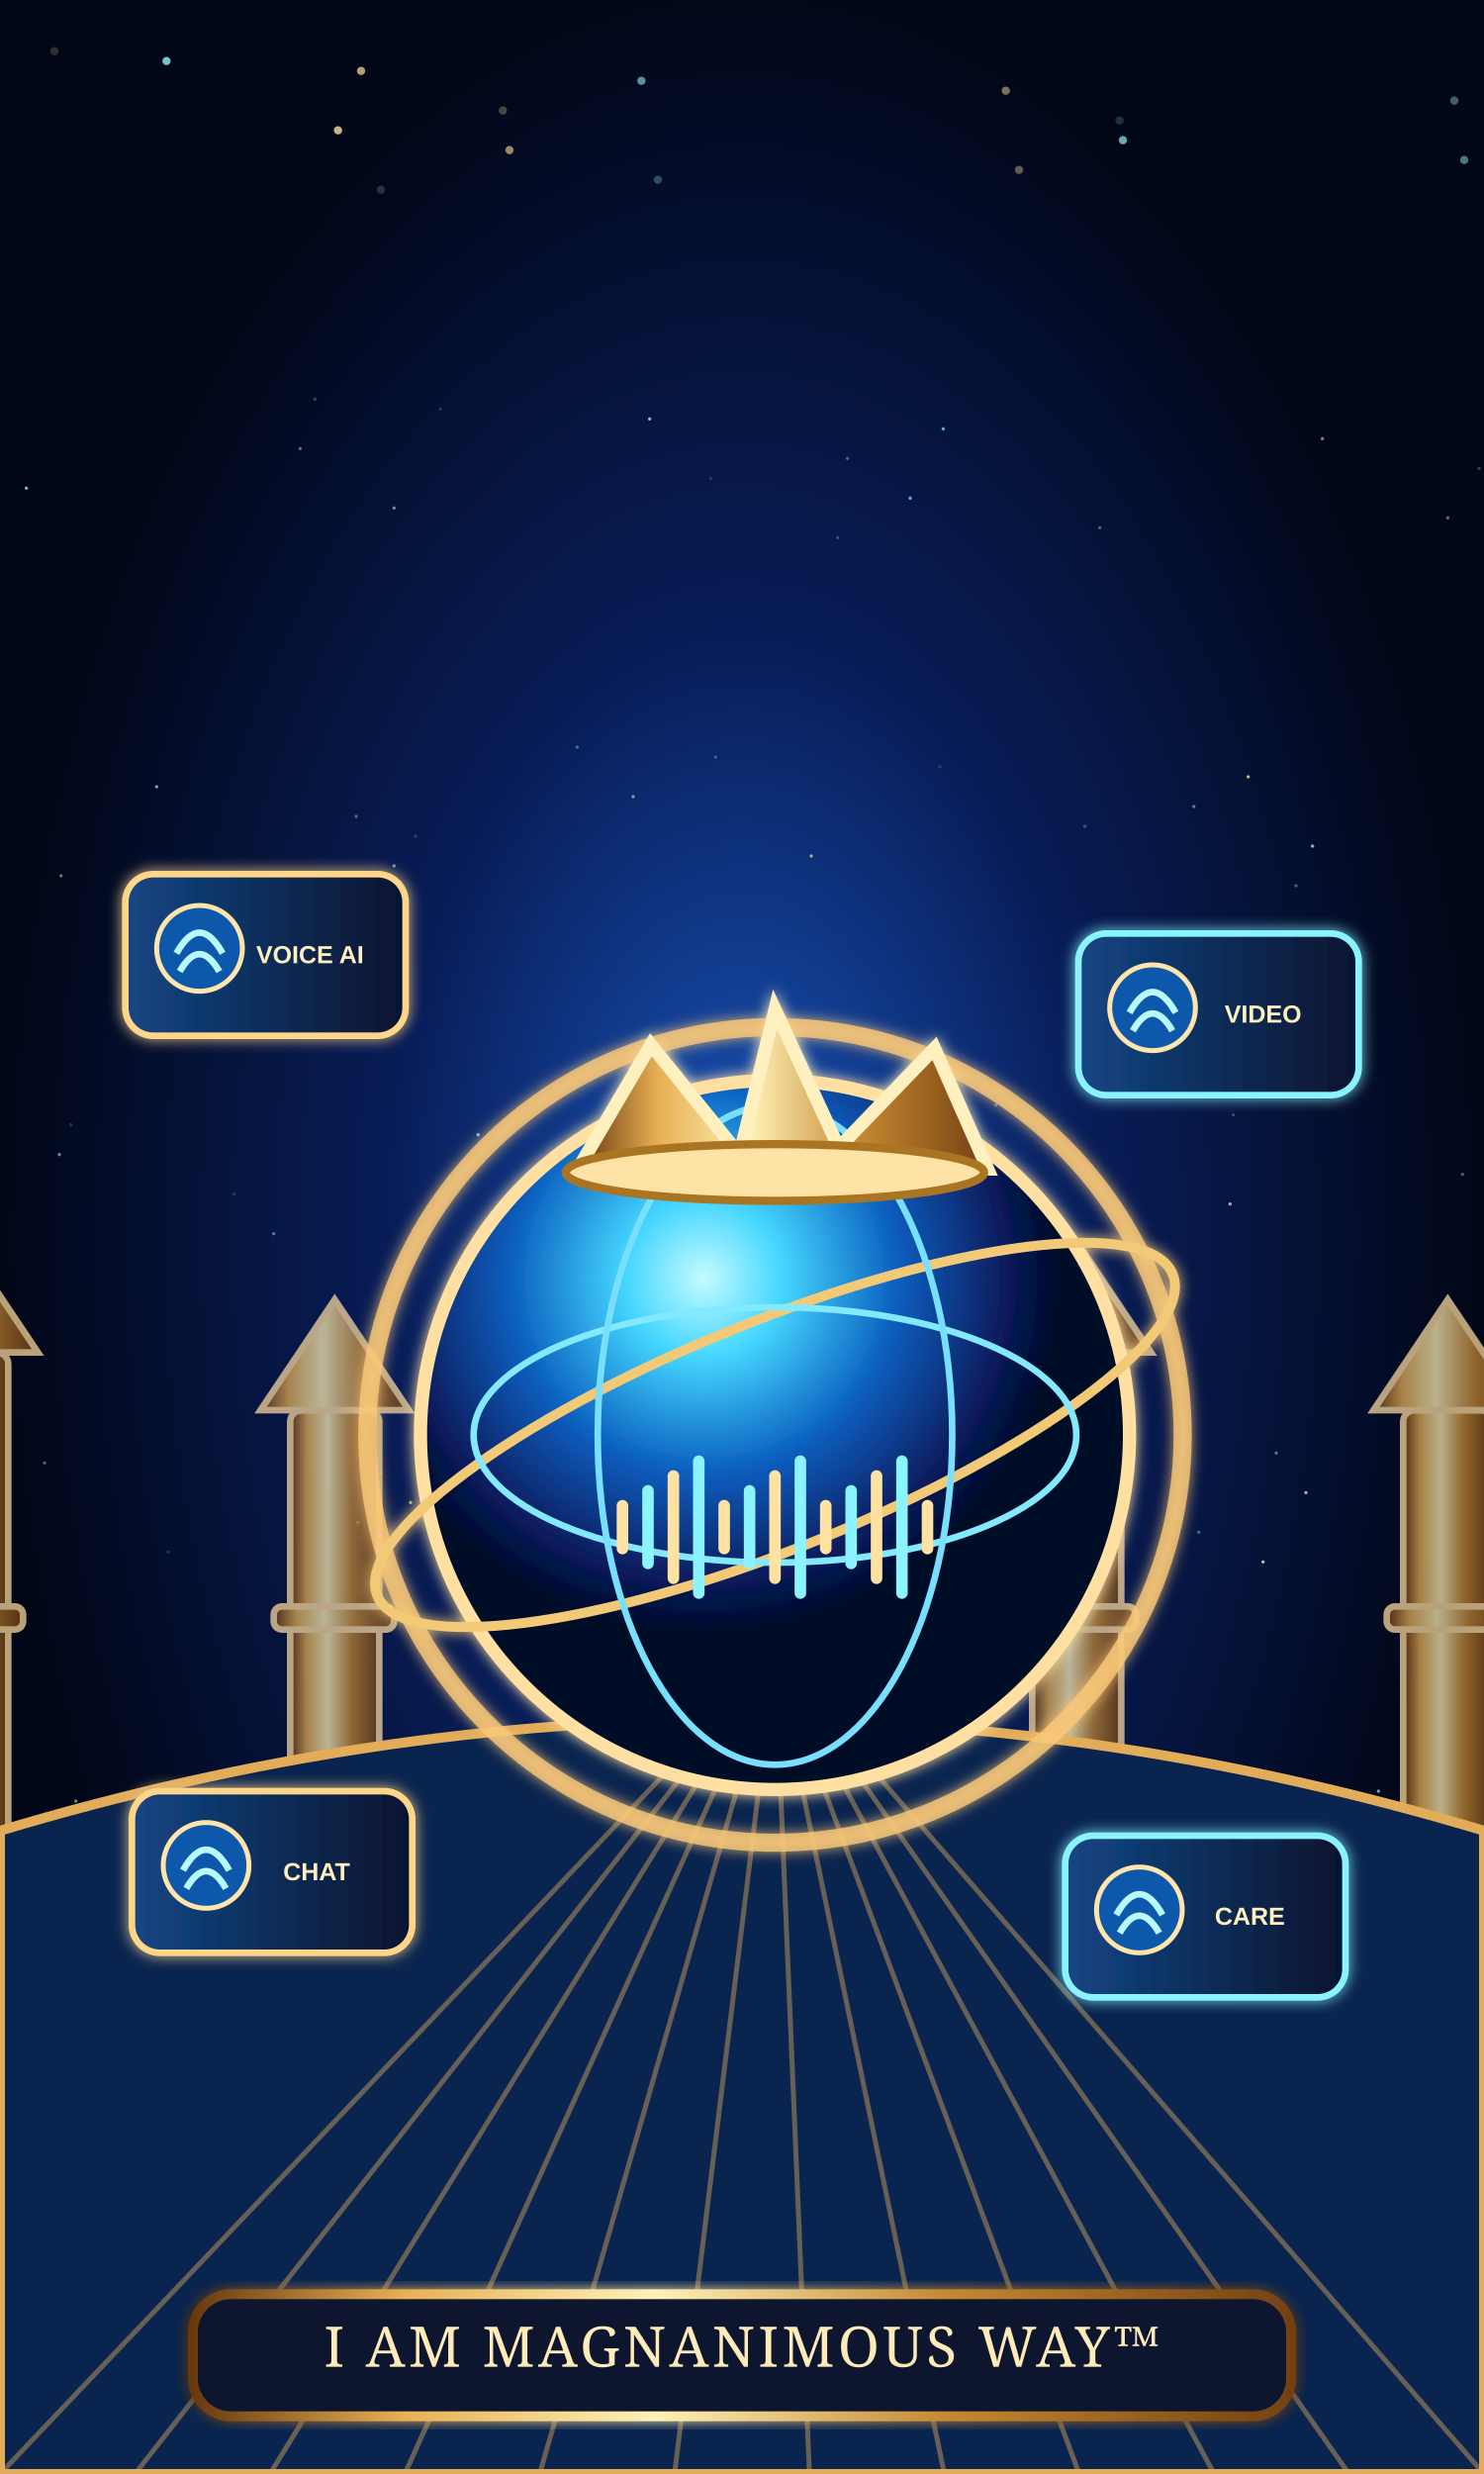
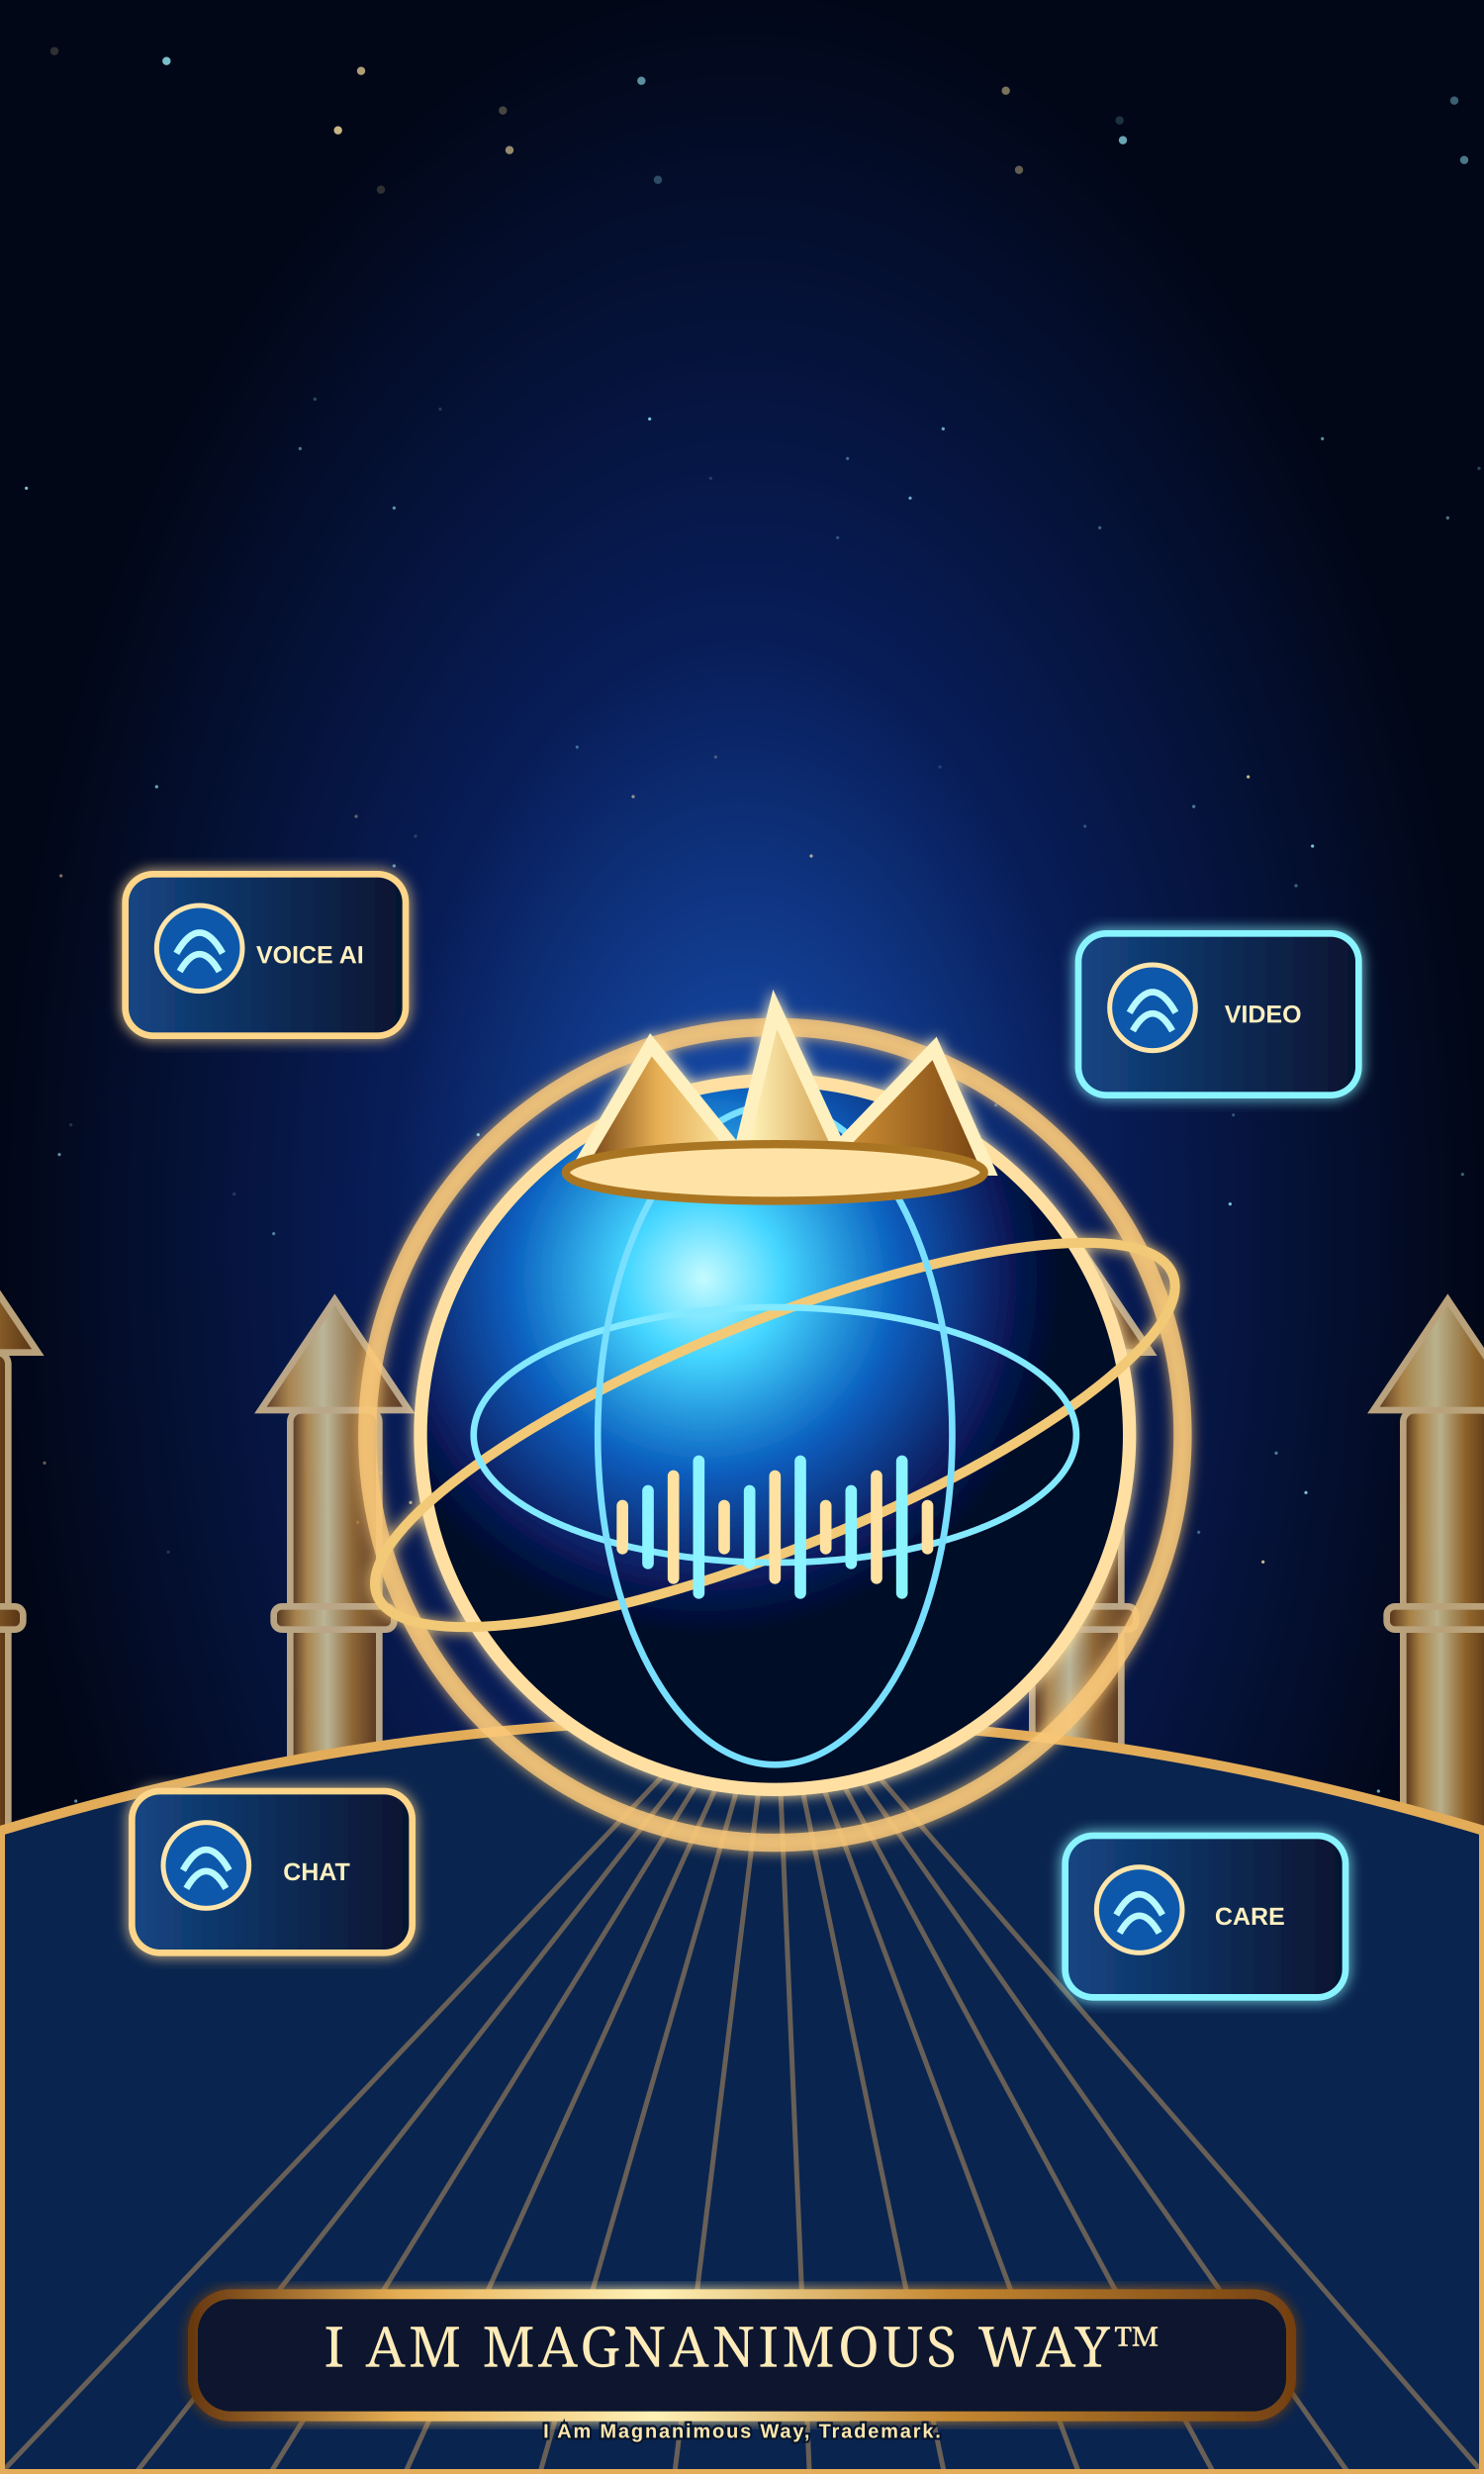
<svg xmlns="http://www.w3.org/2000/svg" viewBox="0 0 900 1500" width="900" height="1500" role="img" aria-label="I AM MAGNANIMOUS WAY™ original golden-and-sapphire AI Receptionist command palace">
  <defs>
    <radialGradient id="sky">
      <stop stop-color="#1956bc" />
      <stop offset=".48" stop-color="#081d58" />
      <stop offset="1" stop-color="#020718" />
    </radialGradient>
    <linearGradient id="gold">
      <stop stop-color="#68380f" />
      <stop offset=".19" stop-color="#e7af54" />
      <stop offset=".42" stop-color="#fff1b6" />
      <stop offset=".69" stop-color="#c48731" />
      <stop offset="1" stop-color="#744111" />
    </linearGradient>
    <radialGradient id="orb" cx=".4" cy=".28">
      <stop stop-color="#c4fbff" />
      <stop offset=".22" stop-color="#45d6ff" />
      <stop offset=".55" stop-color="#095dbd" />
      <stop offset=".86" stop-color="#071958" />
      <stop offset="1" stop-color="#030b28" />
    </radialGradient>
    <linearGradient id="panel">
      <stop stop-color="#144684" />
      <stop offset="1" stop-color="#06142f" />
    </linearGradient>
    <filter id="light">
      <feGaussianBlur stdDeviation="4" result="b" />
      <feMerge>
        <feMergeNode in="b" />
        <feMergeNode in="SourceGraphic" />
      </feMerge>
    </filter>
  </defs>
  <rect width="900" height="1500" fill="url(#sky)" />
  <circle cx="33" cy="31" r="2.5" fill="#ffe5a4" opacity="0.18" />
  <circle cx="191" cy="242" r="1" fill="#9cf1ff" opacity="0.28" />
  <circle cx="350" cy="453" r="1" fill="#9cf1ff" opacity="0.38" />
  <circle cx="510" cy="664" r="1" fill="#9cf1ff" opacity="0.48" />
  <circle cx="672" cy="875" r="1" fill="#ffe5a4" opacity="0.58" />
  <circle cx="836" cy="1086" r="1" fill="#9cf1ff" opacity="0.68" />
  <circle cx="101" cy="37" r="2.5" fill="#9cf1ff" opacity="0.78" />
  <circle cx="267" cy="248" r="1" fill="#9cf1ff" opacity="0.18" />
  <circle cx="434" cy="459" r="1" fill="#ffe5a4" opacity="0.28" />
  <circle cx="604" cy="670" r="1" fill="#9cf1ff" opacity="0.38" />
  <circle cx="774" cy="881" r="1" fill="#9cf1ff" opacity="0.48" />
  <circle cx="46" cy="1092" r="1" fill="#9cf1ff" opacity="0.58" />
  <circle cx="219" cy="43" r="2.5" fill="#ffe5a4" opacity="0.68" />
  <circle cx="394" cy="254" r="1" fill="#9cf1ff" opacity="0.78" />
  <circle cx="570" cy="465" r="1" fill="#9cf1ff" opacity="0.18" />
  <circle cx="748" cy="676" r="1" fill="#9cf1ff" opacity="0.28" />
  <circle cx="27" cy="887" r="1" fill="#ffe5a4" opacity="0.38" />
  <circle cx="207" cy="1098" r="1" fill="#9cf1ff" opacity="0.48" />
  <circle cx="389" cy="49" r="2.5" fill="#9cf1ff" opacity="0.58" />
  <circle cx="572" cy="260" r="1" fill="#9cf1ff" opacity="0.68" />
  <circle cx="757" cy="471" r="1" fill="#ffe5a4" opacity="0.78" />
  <circle cx="43" cy="682" r="1" fill="#9cf1ff" opacity="0.18" />
  <circle cx="231" cy="893" r="1" fill="#9cf1ff" opacity="0.28" />
  <circle cx="420" cy="1104" r="1" fill="#9cf1ff" opacity="0.38" />
  <circle cx="610" cy="55" r="2.5" fill="#ffe5a4" opacity="0.48" />
  <circle cx="802" cy="266" r="1" fill="#9cf1ff" opacity="0.58" />
  <circle cx="95" cy="477" r="1" fill="#9cf1ff" opacity="0.68" />
  <circle cx="290" cy="688" r="1" fill="#9cf1ff" opacity="0.78" />
  <circle cx="486" cy="899" r="1" fill="#ffe5a4" opacity="0.18" />
  <circle cx="683" cy="1110" r="1" fill="#9cf1ff" opacity="0.28" />
  <circle cx="882" cy="61" r="2.5" fill="#9cf1ff" opacity="0.38" />
  <circle cx="182" cy="272" r="1" fill="#9cf1ff" opacity="0.48" />
  <circle cx="384" cy="483" r="1" fill="#ffe5a4" opacity="0.58" />
  <circle cx="587" cy="694" r="1" fill="#9cf1ff" opacity="0.68" />
  <circle cx="792" cy="905" r="1" fill="#9cf1ff" opacity="0.78" />
  <circle cx="98" cy="1116" r="1" fill="#9cf1ff" opacity="0.18" />
  <circle cx="305" cy="67" r="2.5" fill="#ffe5a4" opacity="0.28" />
  <circle cx="514" cy="278" r="1" fill="#9cf1ff" opacity="0.38" />
  <circle cx="724" cy="489" r="1" fill="#9cf1ff" opacity="0.48" />
  <circle cx="36" cy="700" r="1" fill="#9cf1ff" opacity="0.58" />
  <circle cx="249" cy="911" r="1" fill="#ffe5a4" opacity="0.68" />
  <circle cx="464" cy="1122" r="1" fill="#9cf1ff" opacity="0.78" />
  <circle cx="679" cy="73" r="2.5" fill="#9cf1ff" opacity="0.18" />
  <circle cx="897" cy="284" r="1" fill="#9cf1ff" opacity="0.28" />
  <circle cx="216" cy="495" r="1" fill="#ffe5a4" opacity="0.38" />
  <circle cx="436" cy="706" r="1" fill="#9cf1ff" opacity="0.48" />
  <circle cx="657" cy="917" r="1" fill="#9cf1ff" opacity="0.58" />
  <circle cx="880" cy="1128" r="1" fill="#9cf1ff" opacity="0.68" />
  <circle cx="205" cy="79" r="2.5" fill="#ffe5a4" opacity="0.78" />
  <circle cx="431" cy="290" r="1" fill="#9cf1ff" opacity="0.18" />
  <circle cx="658" cy="501" r="1" fill="#9cf1ff" opacity="0.28" />
  <circle cx="887" cy="712" r="1" fill="#9cf1ff" opacity="0.38" />
  <circle cx="217" cy="923" r="1" fill="#ffe5a4" opacity="0.48" />
  <circle cx="448" cy="1134" r="1" fill="#9cf1ff" opacity="0.58" />
  <circle cx="681" cy="85" r="2.5" fill="#9cf1ff" opacity="0.68" />
  <circle cx="16" cy="296" r="1" fill="#9cf1ff" opacity="0.78" />
  <circle cx="252" cy="507" r="1" fill="#ffe5a4" opacity="0.18" />
  <circle cx="489" cy="718" r="1" fill="#9cf1ff" opacity="0.28" />
  <circle cx="727" cy="929" r="1" fill="#9cf1ff" opacity="0.38" />
  <circle cx="68" cy="1140" r="1" fill="#9cf1ff" opacity="0.48" />
  <circle cx="309" cy="91" r="2.5" fill="#ffe5a4" opacity="0.58" />
  <circle cx="552" cy="302" r="1" fill="#9cf1ff" opacity="0.68" />
  <circle cx="796" cy="513" r="1" fill="#9cf1ff" opacity="0.78" />
  <circle cx="142" cy="724" r="1" fill="#9cf1ff" opacity="0.18" />
  <circle cx="389" cy="935" r="1" fill="#ffe5a4" opacity="0.28" />
  <circle cx="638" cy="1146" r="1" fill="#9cf1ff" opacity="0.38" />
  <circle cx="888" cy="97" r="2.5" fill="#9cf1ff" opacity="0.48" />
  <circle cx="239" cy="308" r="1" fill="#9cf1ff" opacity="0.58" />
  <circle cx="492" cy="519" r="1" fill="#ffe5a4" opacity="0.68" />
  <circle cx="746" cy="730" r="1" fill="#9cf1ff" opacity="0.78" />
  <circle cx="102" cy="941" r="1" fill="#9cf1ff" opacity="0.18" />
  <circle cx="359" cy="1152" r="1" fill="#9cf1ff" opacity="0.28" />
  <circle cx="618" cy="103" r="2.5" fill="#ffe5a4" opacity="0.38" />
  <circle cx="878" cy="314" r="1" fill="#9cf1ff" opacity="0.48" />
  <circle cx="239" cy="525" r="1" fill="#9cf1ff" opacity="0.58" />
  <circle cx="502" cy="736" r="1" fill="#9cf1ff" opacity="0.68" />
  <circle cx="766" cy="947" r="1" fill="#ffe5a4" opacity="0.78" />
  <circle cx="132" cy="1158" r="1" fill="#9cf1ff" opacity="0.18" />
  <circle cx="399" cy="109" r="2.5" fill="#9cf1ff" opacity="0.28" />
  <circle cx="667" cy="320" r="1" fill="#9cf1ff" opacity="0.38" />
  <circle cx="37" cy="531" r="1" fill="#ffe5a4" opacity="0.48" />
  <circle cx="308" cy="742" r="1" fill="#9cf1ff" opacity="0.58" />
  <circle cx="581" cy="953" r="1" fill="#9cf1ff" opacity="0.68" />
  <circle cx="855" cy="1164" r="1" fill="#9cf1ff" opacity="0.78" />
  <circle cx="231" cy="115" r="2.5" fill="#ffe5a4" opacity="0.18" />
  <circle cx="508" cy="326" r="1" fill="#9cf1ff" opacity="0.28" />
  <circle cx="786" cy="537" r="1" fill="#9cf1ff" opacity="0.38" />
  <circle cx="166" cy="748" r="1" fill="#9cf1ff" opacity="0.48" />
  <circle cx="447" cy="959" r="1" fill="#ffe5a4" opacity="0.58" />
  <circle cx="730" cy="1170" r="1" fill="#9cf1ff" opacity="0.68" />
  <g opacity=".72" fill="url(#gold)" stroke="#ffdda0" stroke-width="4">
    <rect x="-49" y="820" width="54" height="550" rx="7" />
    <path d="M -67 820 L -22 753 L 23 820 Z" />
    <rect x="-59" y="974" width="73" height="14" rx="5" />
  </g>
  <g opacity=".72" fill="url(#gold)" stroke="#ffdda0" stroke-width="4">
    <rect x="176" y="855" width="54" height="515" rx="7" />
    <path d="M 158 855 L 203 788 L 248 855 Z" />
    <rect x="166" y="974" width="73" height="14" rx="5" />
  </g>
  <g opacity=".72" fill="url(#gold)" stroke="#ffdda0" stroke-width="4">
    <rect x="401" y="890" width="54" height="480" rx="7" />
    <path d="M 383 890 L 428 823 L 473 890 Z" />
    <rect x="391" y="974" width="73" height="14" rx="5" />
  </g>
  <g opacity=".72" fill="url(#gold)" stroke="#ffdda0" stroke-width="4">
    <rect x="626" y="820" width="54" height="550" rx="7" />
    <path d="M 608 820 L 653 753 L 698 820 Z" />
    <rect x="616" y="974" width="73" height="14" rx="5" />
  </g>
  <g opacity=".72" fill="url(#gold)" stroke="#ffdda0" stroke-width="4">
    <rect x="851" y="855" width="54" height="515" rx="7" />
    <path d="M 833 855 L 878 788 L 923 855 Z" />
    <rect x="841" y="974" width="73" height="14" rx="5" />
  </g>
  <path d="M0 1110Q 450 975 900 1110V1500H0Z" fill="#09244f" stroke="#e2ac59" stroke-width="6" />
  <g stroke="#e5af61" stroke-width="3" opacity=".43">
    <path d="M0 1500L470 1005" />
    <path d="M81.818 1500L470 1005" />
    <path d="M163.636 1500L470 1005" />
    <path d="M245.455 1500L470 1005" />
    <path d="M327.273 1500L470 1005" />
    <path d="M409.091 1500L470 1005" />
    <path d="M490.909 1500L470 1005" />
    <path d="M572.727 1500L470 1005" />
    <path d="M654.545 1500L470 1005" />
    <path d="M736.364 1500L470 1005" />
    <path d="M818.182 1500L470 1005" />
    <path d="M900 1500L470 1005" />
  </g>
  <g transform="translate(470 870)" filter="url(#light)">
    <circle r="247.25" fill="none" stroke="#f9c879" stroke-width="11" opacity=".8" />
    <circle r="215" fill="url(#orb)" stroke="#ffe0a2" stroke-width="8" />
    <ellipse rx="260.15" ry="68.8" fill="none" stroke="#f2c977" stroke-width="6" transform="rotate(-22)" />
    <ellipse rx="182.75" ry="77.4" fill="none" stroke="#83e9ff" stroke-width="4" />
    <ellipse rx="107.5" ry="199.95" fill="none" stroke="#78dfff" stroke-width="4" />
    <path d="M-118.25 -163.4L-75.25 -236.5L-21.5 -169.85L0 -258L38.7 -174.15L96.75 -234.35L129 -161.25Z" fill="url(#gold)" stroke="#fff0bf" stroke-width="8" />
    <ellipse cy="-159.1" rx="126.85" ry="17.2" fill="#ffe3a6" stroke="#aa7524" stroke-width="5" />
    <path d="M-92.5 42.9 v26" stroke="#ffe2a1" stroke-width="7" stroke-linecap="round" />
    <path d="M-77.0 33.9 v44" stroke="#8bf4ff" stroke-width="7" stroke-linecap="round" />
    <path d="M-61.6 24.9 v62" stroke="#ffe2a1" stroke-width="7" stroke-linecap="round" />
    <path d="M-46.2 15.9 v80" stroke="#8bf4ff" stroke-width="7" stroke-linecap="round" />
    <path d="M-30.8 42.9 v26" stroke="#ffe2a1" stroke-width="7" stroke-linecap="round" />
    <path d="M-15.4 33.9 v44" stroke="#8bf4ff" stroke-width="7" stroke-linecap="round" />
    <path d="M0.0 24.9 v62" stroke="#ffe2a1" stroke-width="7" stroke-linecap="round" />
    <path d="M15.4 15.9 v80" stroke="#8bf4ff" stroke-width="7" stroke-linecap="round" />
    <path d="M30.8 42.9 v26" stroke="#ffe2a1" stroke-width="7" stroke-linecap="round" />
    <path d="M46.2 33.9 v44" stroke="#8bf4ff" stroke-width="7" stroke-linecap="round" />
    <path d="M61.6 24.9 v62" stroke="#ffe2a1" stroke-width="7" stroke-linecap="round" />
    <path d="M77.0 15.9 v80" stroke="#8bf4ff" stroke-width="7" stroke-linecap="round" />
    <path d="M92.5 42.9 v26" stroke="#ffe2a1" stroke-width="7" stroke-linecap="round" />
  </g>
  <g filter="url(#light)">
    <rect x="76" y="530" width="170" height="98" rx="17" fill="url(#panel)" stroke="#ffd689" stroke-width="4" />
    <circle cx="121" cy="575" r="26" fill="#0a59ab" stroke="#ffe5ab" stroke-width="3" />
    <path d="M 107 578Q121 553 135 578 M 109 589Q121 568 133 589" fill="none" stroke="#b9faff" stroke-width="4" />
    <text x="188" y="584" fill="#fff0c0" font-size="15" font-family="Arial,sans-serif" font-weight="800" text-anchor="middle">VOICE AI</text>
  </g>
  <g filter="url(#light)">
    <rect x="654" y="566" width="170" height="98" rx="17" fill="url(#panel)" stroke="#89f4ff" stroke-width="4" />
    <circle cx="699" cy="611" r="26" fill="#0a59ab" stroke="#ffe5ab" stroke-width="3" />
    <path d="M 685 614Q699 589 713 614 M 687 625Q699 604 711 625" fill="none" stroke="#b9faff" stroke-width="4" />
    <text x="766" y="620" fill="#fff0c0" font-size="15" font-family="Arial,sans-serif" font-weight="800" text-anchor="middle">VIDEO</text>
  </g>
  <g filter="url(#light)">
    <rect x="80" y="1086" width="170" height="98" rx="17" fill="url(#panel)" stroke="#ffd689" stroke-width="4" />
    <circle cx="125" cy="1131" r="26" fill="#0a59ab" stroke="#ffe5ab" stroke-width="3" />
    <path d="M 111 1134Q125 1109 139 1134 M 113 1145Q125 1124 137 1145" fill="none" stroke="#b9faff" stroke-width="4" />
    <text x="192" y="1140" fill="#fff0c0" font-size="15" font-family="Arial,sans-serif" font-weight="800" text-anchor="middle">CHAT</text>
  </g>
  <g filter="url(#light)">
    <rect x="646" y="1113" width="170" height="98" rx="17" fill="url(#panel)" stroke="#89f4ff" stroke-width="4" />
    <circle cx="691" cy="1158" r="26" fill="#0a59ab" stroke="#ffe5ab" stroke-width="3" />
    <path d="M 677 1161Q691 1136 705 1161 M 679 1172Q691 1151 703 1172" fill="none" stroke="#b9faff" stroke-width="4" />
    <text x="758" y="1167" fill="#fff0c0" font-size="15" font-family="Arial,sans-serif" font-weight="800" text-anchor="middle">CARE</text>
  </g>
  <rect x="117" y="1391" width="666" height="74" rx="23" fill="#07152f" stroke="url(#gold)" stroke-width="6" filter="url(#light)" />
  <text x="450" y="1435" text-anchor="middle" font-family="Georgia,serif" font-size="34" letter-spacing="2" fill="#ffebb9">I AM MAGNANIMOUS WAY™</text>
+   <text x="450" y="1478" text-anchor="middle" fill="#ffe7ad" stroke="#06152e" stroke-width="2.6" paint-order="stroke" font-family="Arial,sans-serif" font-size="12" font-weight="700" letter-spacing="1.1">I Am Magnanimous Way, Trademark.</text>
</svg>
